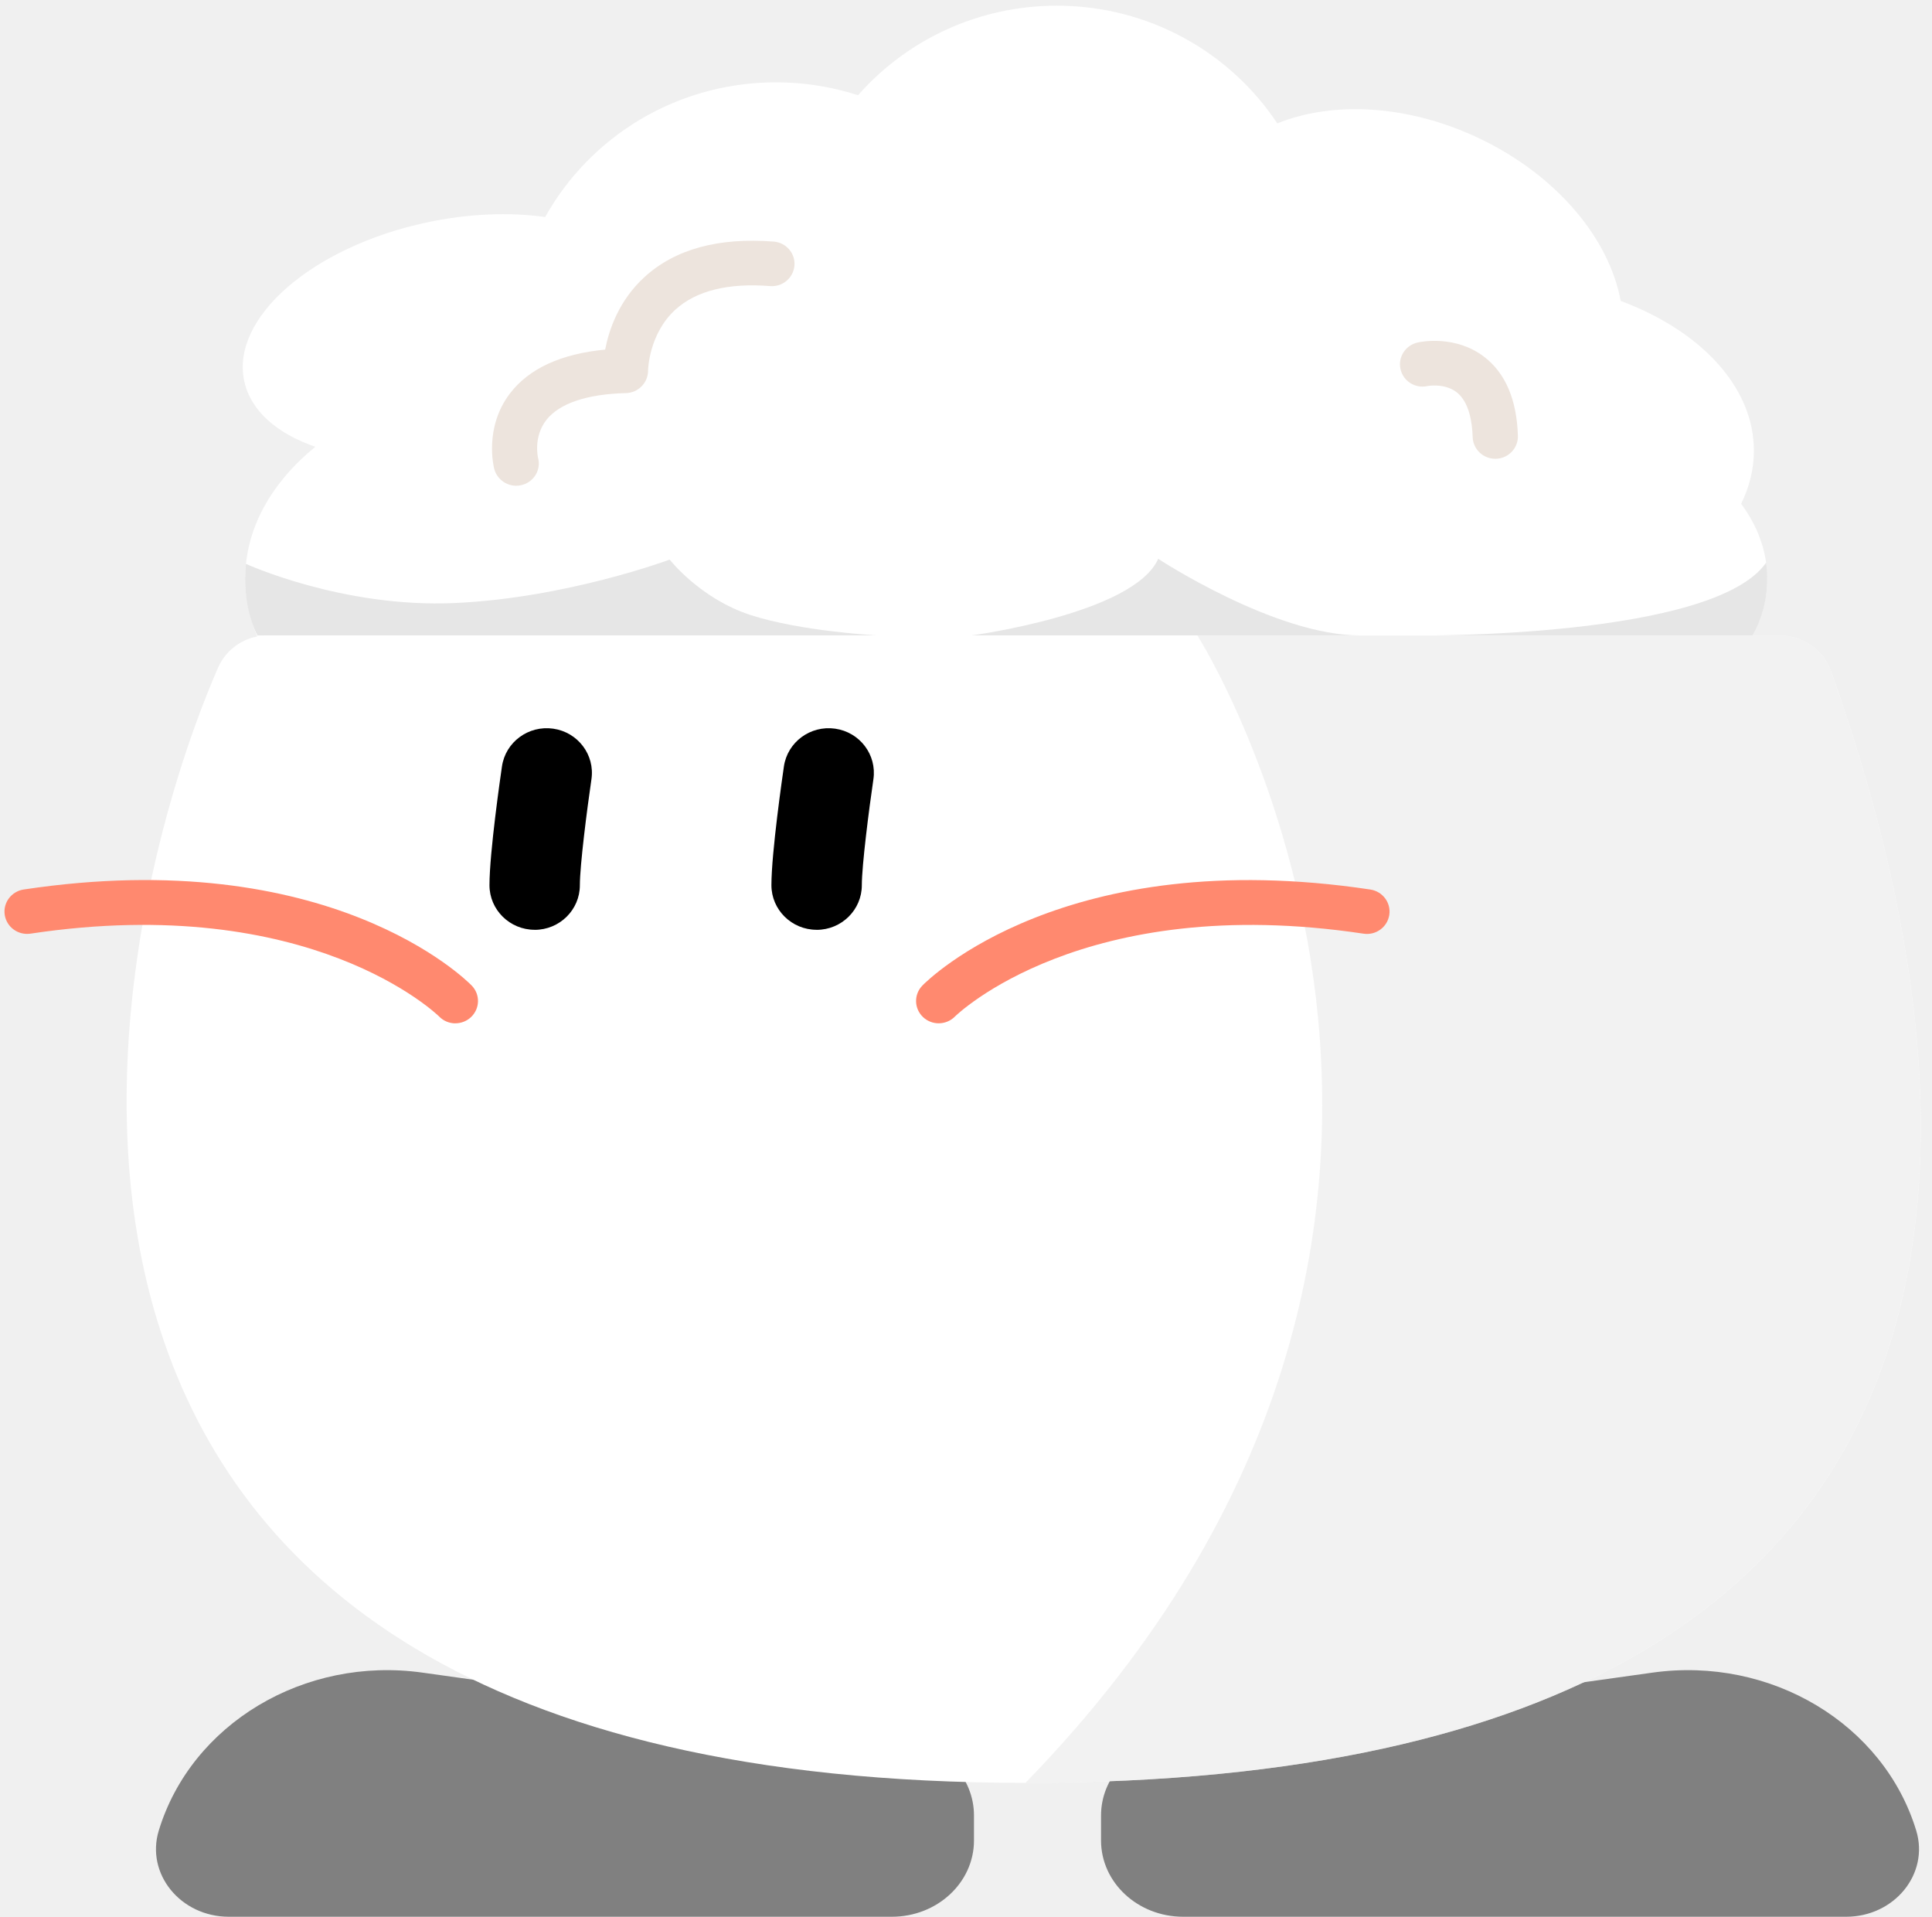
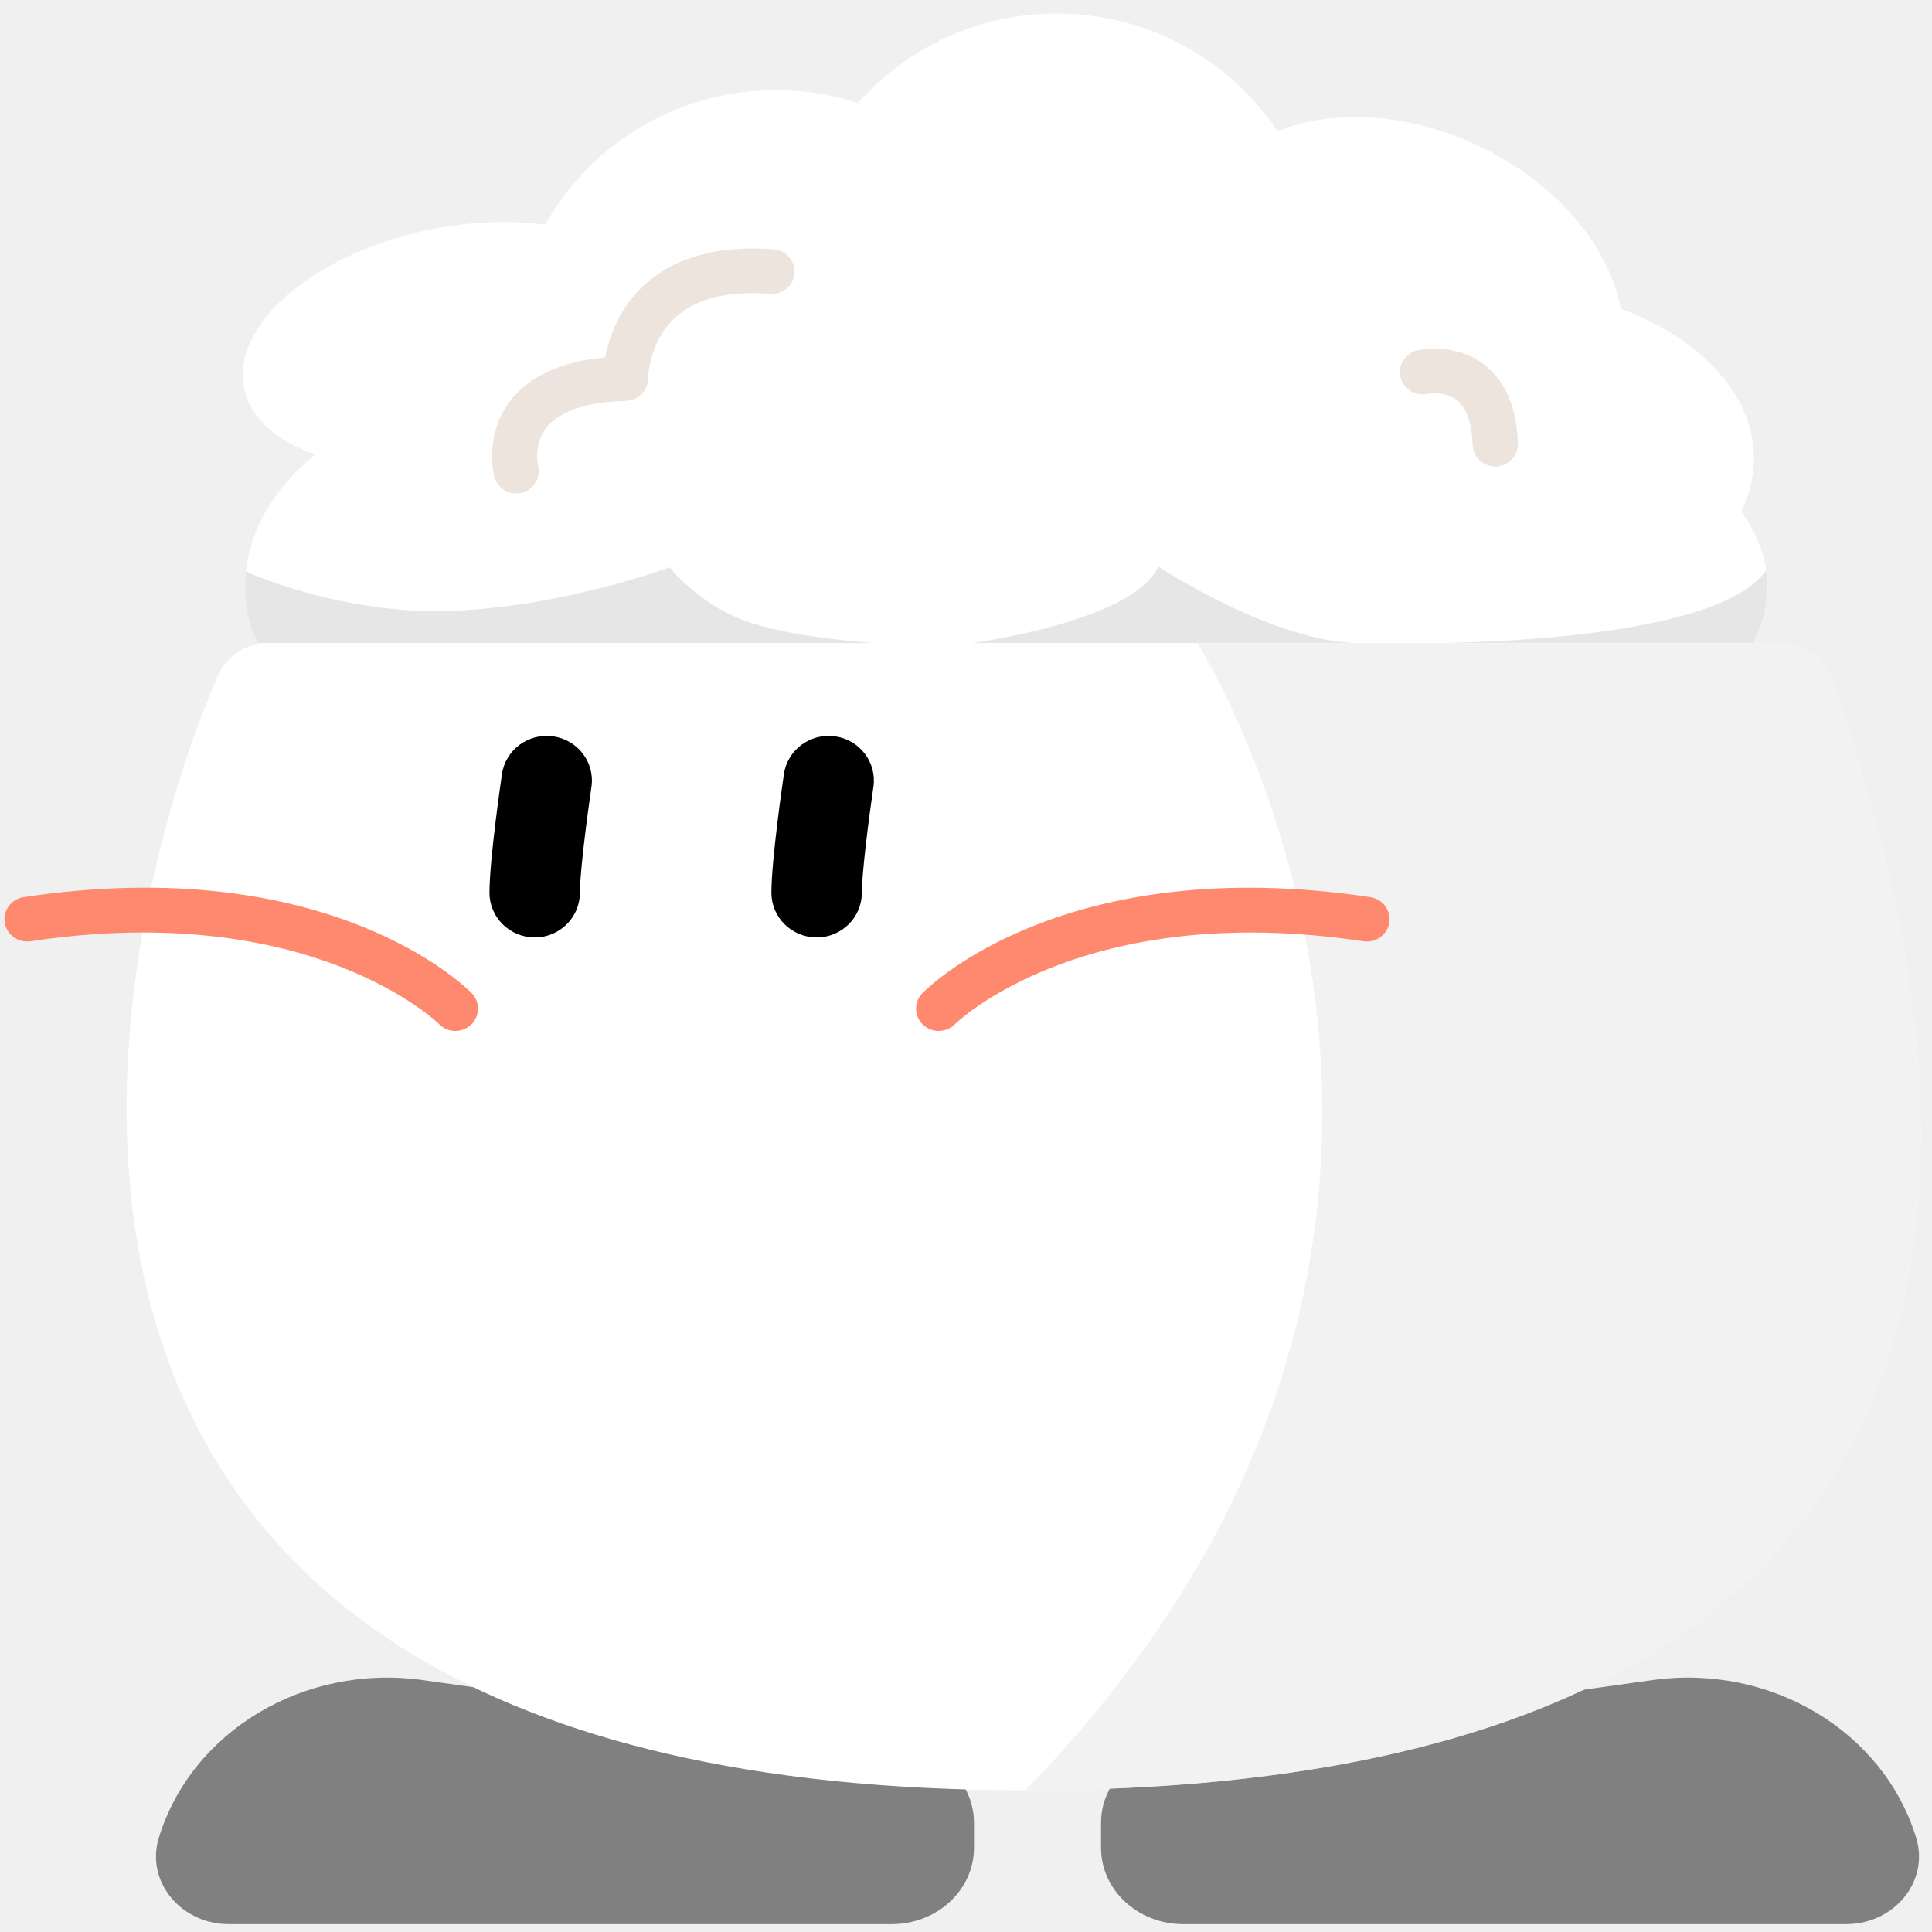
- <svg xmlns="http://www.w3.org/2000/svg" width="123" height="122" viewBox="0 0 123 122" fill="none">
+ <svg xmlns="http://www.w3.org/2000/svg" width="122" height="122" viewBox="0 0 123 122" fill="none">
  <path d="M110.847 32.069C111.373 31.003 111.661 29.869 111.661 28.69C111.661 24.605 108.244 21.042 103.18 19.153C102.457 15.207 99.132 11.164 94.174 8.806C89.643 6.649 84.847 6.425 81.32 7.854C78.323 3.342 73.158 0.362 67.285 0.362C62.229 0.362 57.701 2.572 54.626 6.061C52.982 5.53 51.229 5.24 49.406 5.24C43.073 5.24 37.562 8.703 34.706 13.814C32.449 13.496 29.844 13.587 27.146 14.164C19.857 15.726 14.666 20.252 15.553 24.273C15.967 26.162 17.651 27.602 20.075 28.438C17.291 30.705 15.61 33.634 15.61 36.83C15.61 44.027 24.1 49.859 34.577 49.859C40.119 49.859 45.108 48.226 48.574 45.62C49.147 45.683 49.726 45.717 50.316 45.717C51.836 45.717 53.302 45.501 54.692 45.103C56.569 49.246 60.154 52.612 64.875 54.11C73.011 56.689 81.674 52.811 85.198 45.365C88.08 46.888 91.745 47.803 95.735 47.803C104.999 47.803 112.511 42.89 112.511 36.83C112.511 35.123 111.915 33.506 110.849 32.066L110.847 32.069Z" fill="white" />
  <path d="M32.864 30.918C32.222 30.918 31.635 30.486 31.465 29.844C31.436 29.739 30.805 27.218 32.467 25.042C33.679 23.457 35.714 22.522 38.527 22.252C38.766 21.008 39.388 19.144 41.017 17.647C42.955 15.866 45.727 15.101 49.257 15.377C50.048 15.439 50.642 16.124 50.578 16.905C50.515 17.687 49.818 18.272 49.029 18.209C46.352 17.999 44.325 18.505 43.004 19.704C41.291 21.261 41.259 23.573 41.259 23.596C41.256 24.363 40.634 25 39.857 25.02C37.364 25.082 35.611 25.676 34.784 26.73C33.949 27.798 34.243 29.096 34.257 29.151C34.456 29.909 33.992 30.676 33.221 30.872C33.1 30.903 32.982 30.918 32.864 30.918Z" fill="#EDE4DD" />
  <path d="M95.196 29.201C94.422 29.201 93.783 28.593 93.757 27.824C93.728 26.863 93.529 25.588 92.743 24.971C91.972 24.366 90.884 24.57 90.872 24.573C90.098 24.744 89.335 24.261 89.162 23.494C88.989 22.727 89.484 21.968 90.262 21.798C90.504 21.744 92.674 21.32 94.494 22.715C95.844 23.752 96.567 25.443 96.636 27.738C96.659 28.523 96.034 29.179 95.24 29.201C95.225 29.201 95.211 29.201 95.196 29.201Z" fill="#EDE4DD" />
  <path d="M42.638 35.617C42.638 35.617 36.057 38.069 28.923 38.384C21.789 38.7 15.659 35.89 15.659 35.89C15.659 35.89 15.314 38.353 16.39 40.447H55.899C55.899 40.447 51.007 40.194 47.783 39.146C44.558 38.095 42.638 35.62 42.638 35.62V35.617Z" fill="#E6E6E6" />
  <path d="M73.737 35.569C73.737 35.569 81.15 40.444 86.58 40.444H61.855C61.855 40.444 72.188 39.066 73.737 35.569Z" fill="#E6E6E6" />
  <path d="M112.436 35.818C109.079 40.626 90.366 40.447 90.366 40.447H111.578C112.894 38.134 112.439 35.818 112.439 35.818H112.436Z" fill="#E6E6E6" />
  <path d="M26.901 106.462L57.557 110.753C60.116 111.111 62.008 113.15 62.008 115.554V117.145C62.008 119.827 59.667 122 56.776 122H14.573C11.496 122 9.27 119.27 10.108 116.517C12.178 109.716 19.376 105.408 26.901 106.462Z" fill="#808080" />
  <path d="M105.203 106.462L74.548 110.753C71.989 111.111 70.097 113.15 70.097 115.554V117.145C70.097 119.827 72.438 122 75.328 122H117.531C120.609 122 122.834 119.27 121.996 116.517C119.926 109.716 112.729 105.408 105.203 106.462Z" fill="#808080" />
  <path d="M113.314 40.447C114.782 40.447 116.089 41.365 116.576 42.731C124.041 63.71 135.819 113.477 65.287 113.477C-5.246 113.477 6.098 60.4 13.877 42.507C14.421 41.254 15.67 40.444 17.052 40.444H113.317L113.314 40.447Z" fill="white" />
  <path opacity="0.5" d="M116.576 42.731C116.089 41.365 114.782 40.447 113.314 40.447H76.23C76.23 40.447 100.022 77.782 65.284 113.477C135.816 113.477 124.038 63.707 116.573 42.731H116.576Z" fill="#E6E6E6" />
  <path d="M34.041 59.181C32.452 59.181 31.162 57.908 31.162 56.34C31.162 54.26 31.876 49.337 31.957 48.783C32.184 47.229 33.644 46.155 35.219 46.379C36.793 46.604 37.882 48.044 37.654 49.598C37.369 51.539 36.917 55.084 36.917 56.343C36.917 57.911 35.627 59.184 34.038 59.184L34.041 59.181Z" fill="black" />
  <path d="M51.992 59.181C50.402 59.181 49.112 57.908 49.112 56.34C49.112 54.26 49.827 49.337 49.907 48.783C50.135 47.229 51.597 46.155 53.169 46.379C54.744 46.604 55.832 48.044 55.605 49.598C55.32 51.539 54.868 55.084 54.868 56.343C54.868 57.911 53.578 59.184 51.989 59.184L51.992 59.181Z" fill="black" />
  <path d="M59.762 65.133C59.402 65.133 59.039 65 58.76 64.733C58.19 64.187 58.173 63.295 58.723 62.73C59.082 62.36 67.794 53.695 87.242 56.618C88.028 56.738 88.569 57.462 88.448 58.238C88.327 59.014 87.593 59.548 86.807 59.428C68.934 56.743 60.87 64.627 60.79 64.707C60.508 64.991 60.133 65.133 59.759 65.133H59.762Z" fill="#FF896F" />
  <path d="M28.994 65.136C28.617 65.136 28.243 64.991 27.961 64.704C27.866 64.611 19.802 56.744 1.943 59.426C1.154 59.542 0.423 59.011 0.302 58.235C0.181 57.46 0.723 56.735 1.509 56.616C20.959 53.692 29.668 62.358 30.028 62.727C30.581 63.292 30.563 64.19 29.99 64.736C29.711 65 29.351 65.133 28.991 65.133L28.994 65.136Z" fill="#FF896F" />
</svg>
